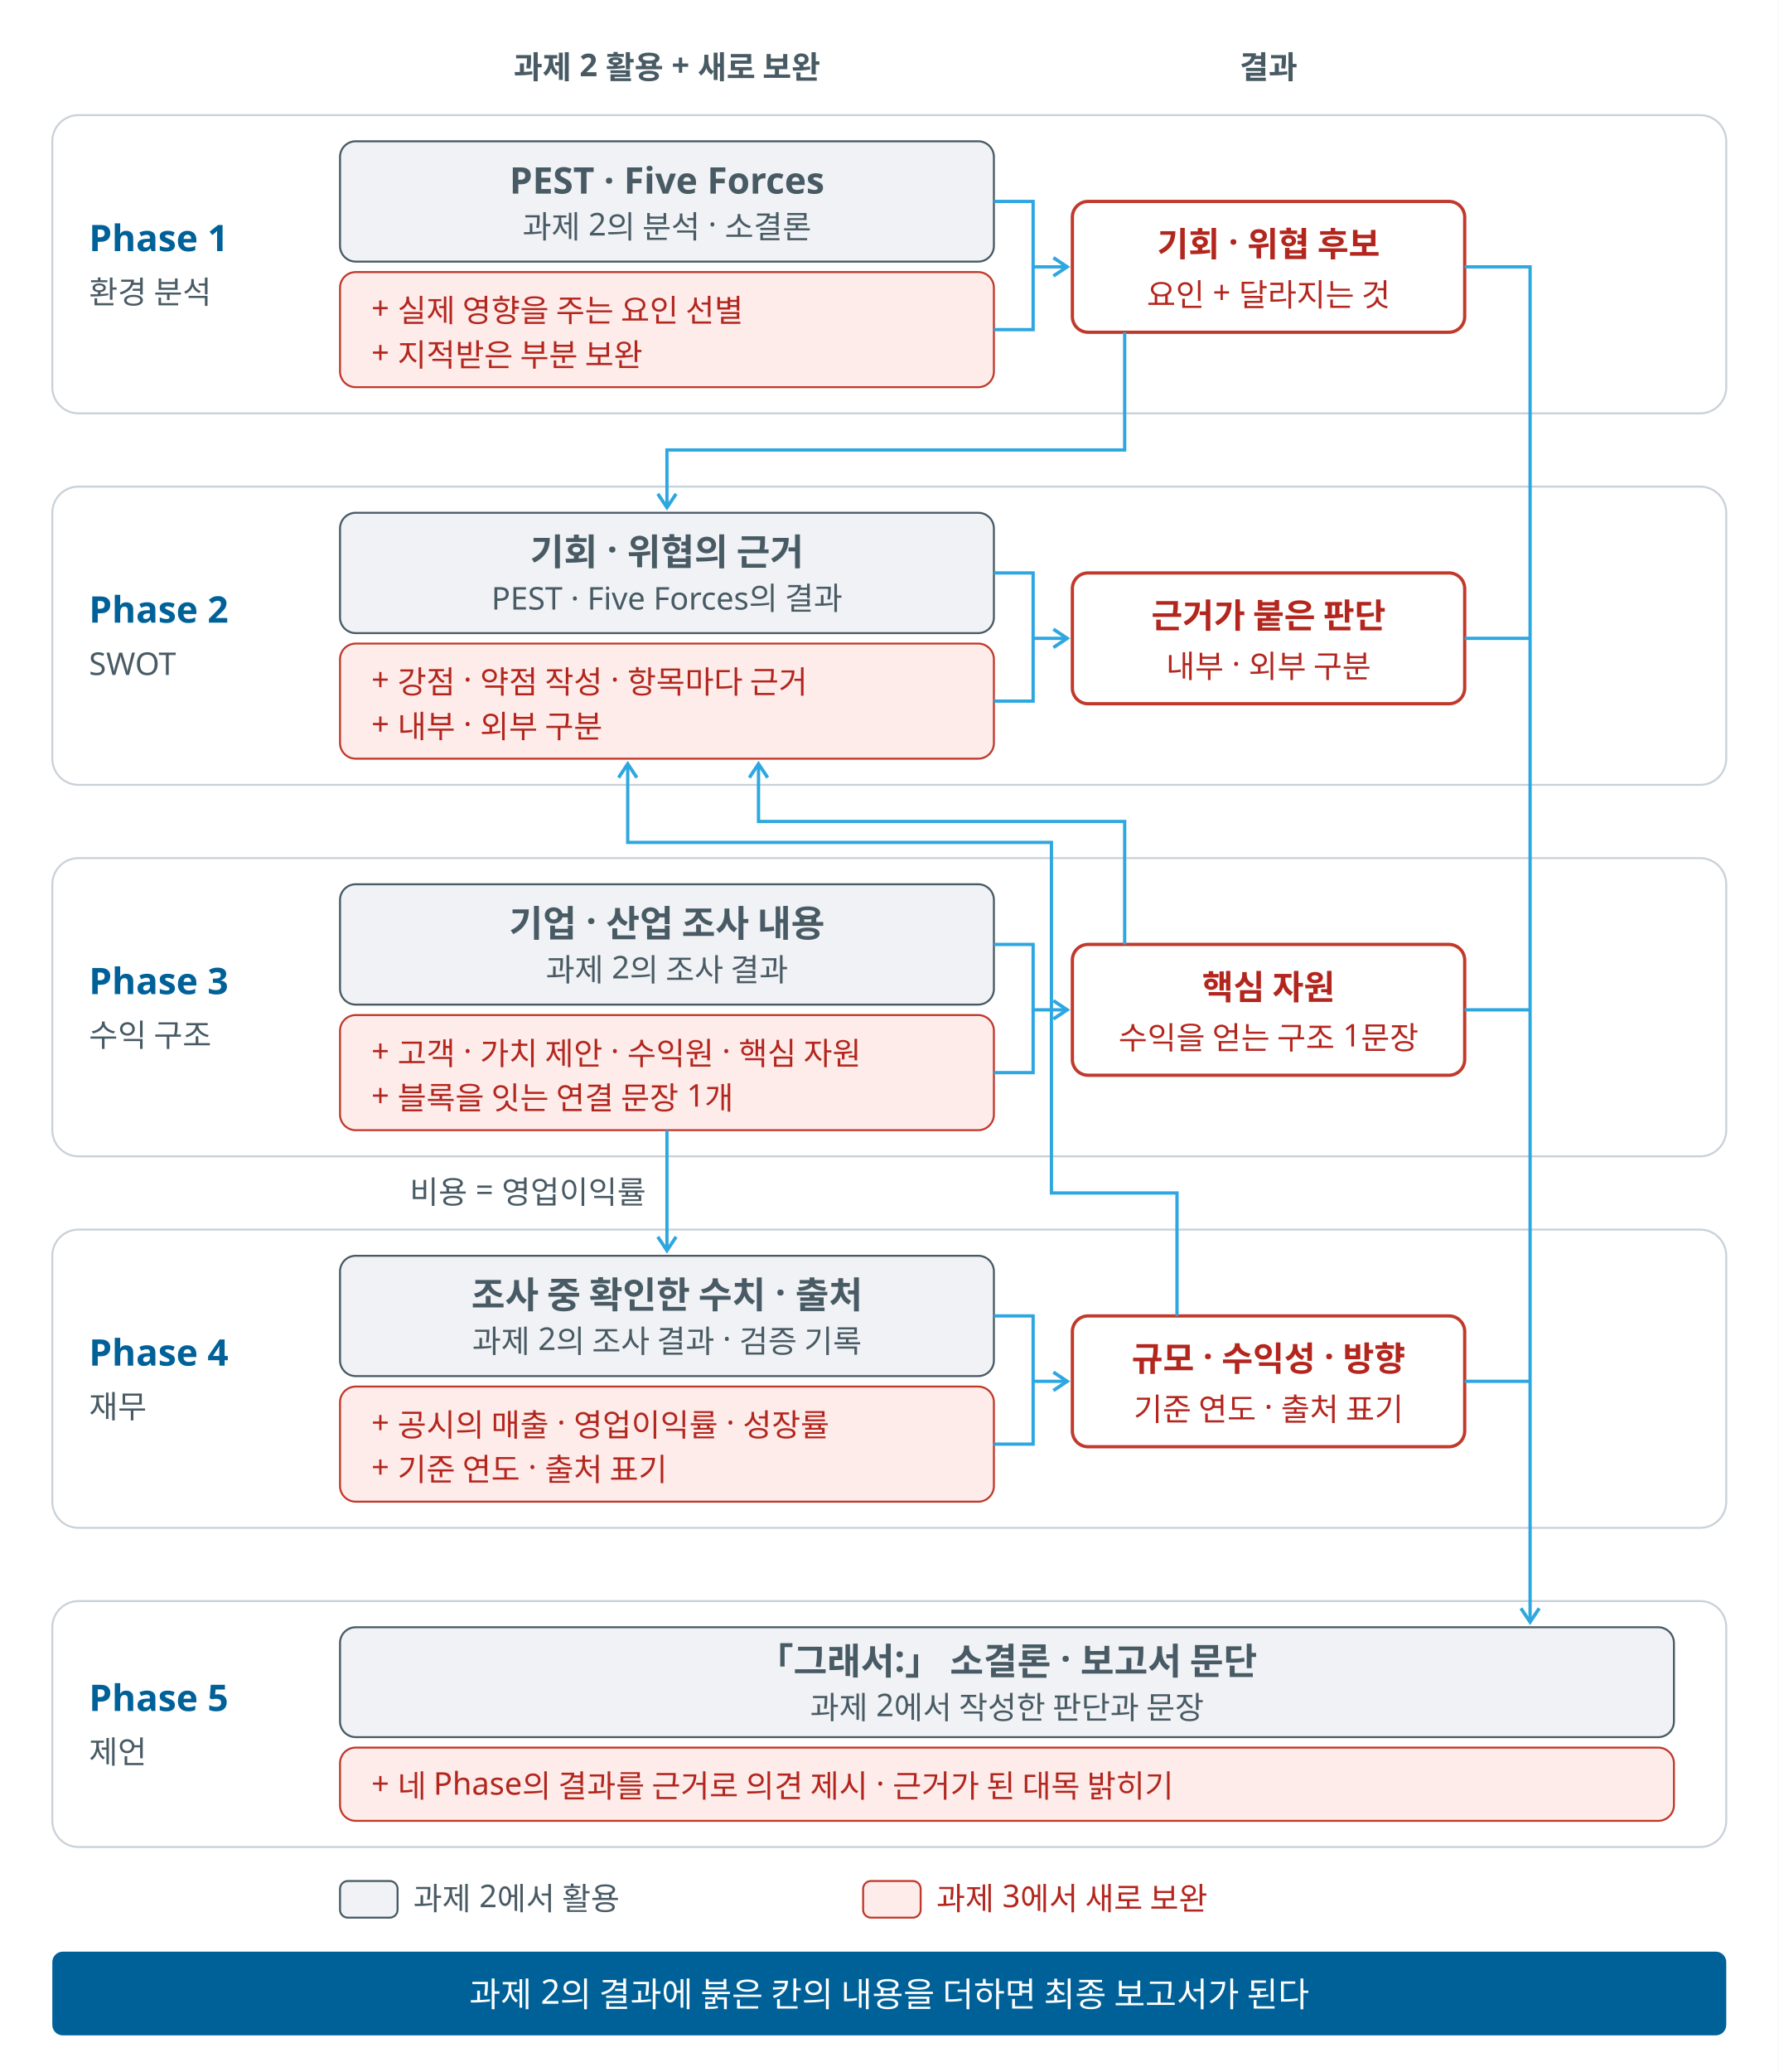
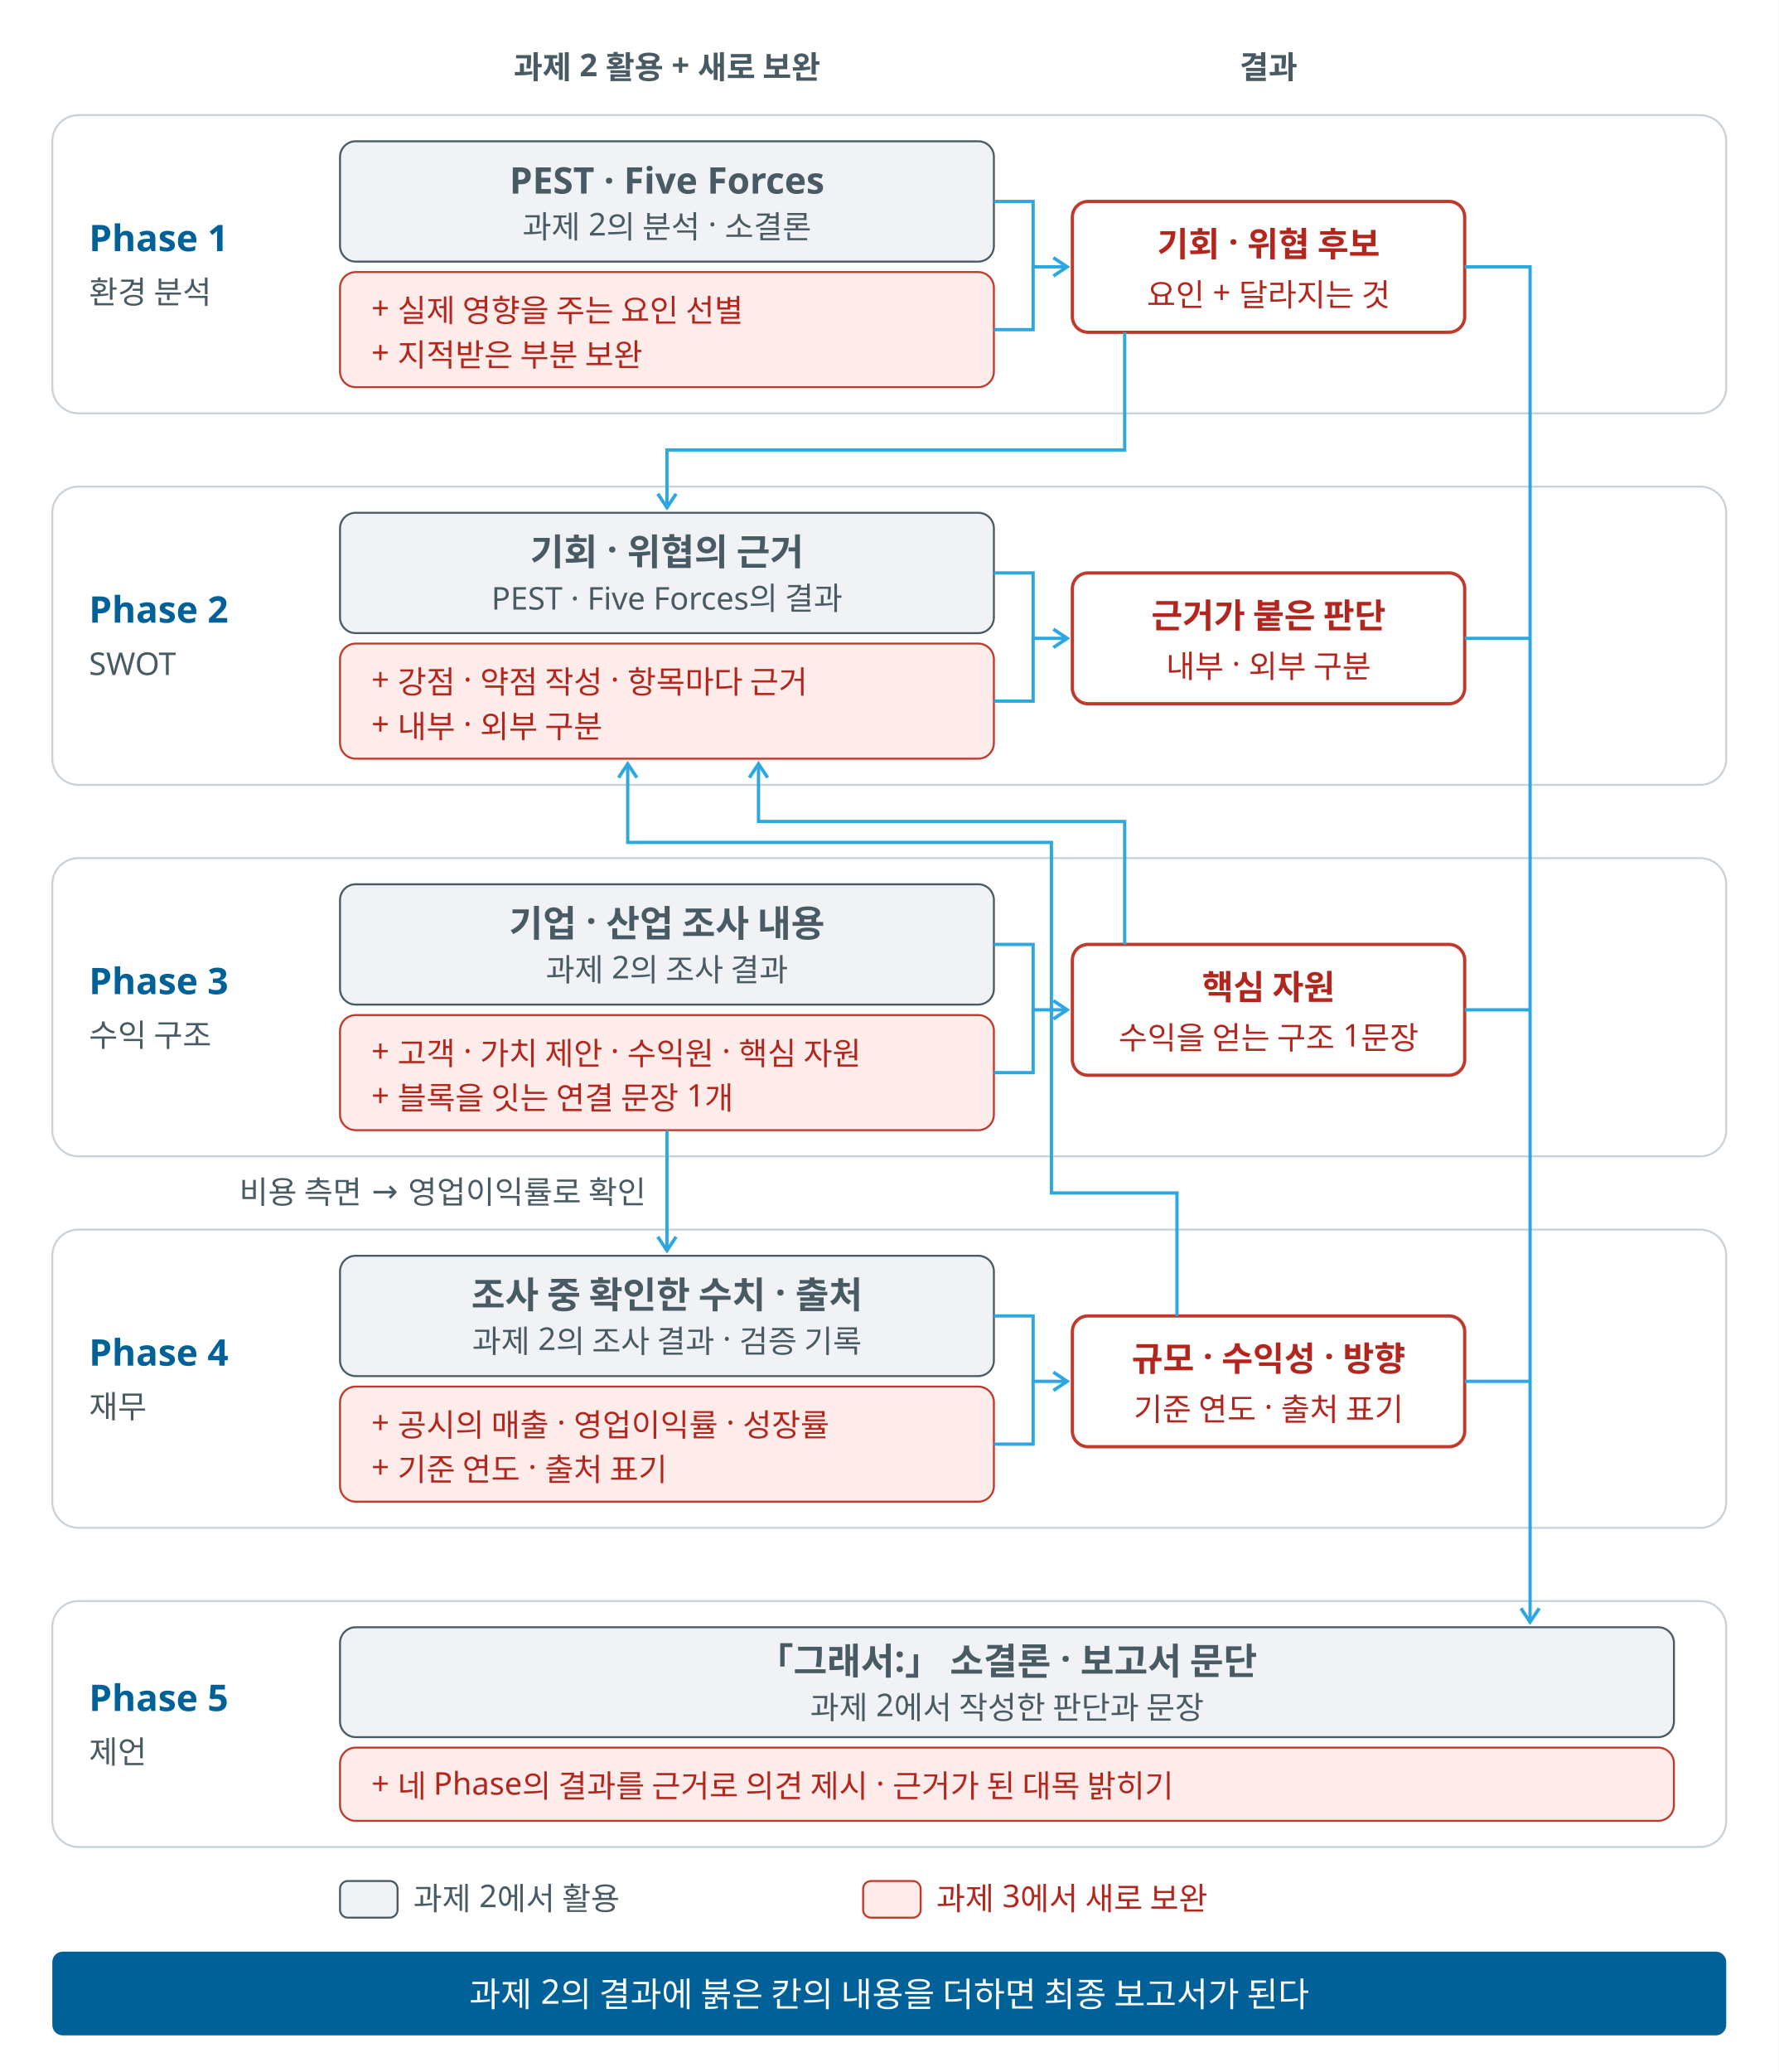
<svg xmlns="http://www.w3.org/2000/svg" viewBox="0 0 680 792" role="img" font-family="'Malgun Gothic','Apple SD Gothic Neo','Noto Sans KR',sans-serif">
  <defs>
    <marker id="m1" viewBox="0 0 10 10" refX="8" refY="5" markerWidth="7" markerHeight="7" orient="auto">
      <path d="M2 1L8 5L2 9" fill="none" stroke="#2EA7E0" stroke-width="1.5" />
    </marker>
  </defs>
  <rect width="680" height="792" fill="#FFFFFF" />
  <g font-size="12" font-weight="700" fill="#485A64" text-anchor="middle">
    <text x="255" y="30">과제 2 활용 + 새로 보완</text>
    <text x="485" y="30">결과</text>
  </g>
  <g transform="translate(0,24)">
    <g fill="none" stroke="#C9D1D9" stroke-width="0.75">
      <rect x="20" y="20" width="640" height="114" rx="10" />
      <rect x="20" y="162" width="640" height="114" rx="10" />
      <rect x="20" y="304" width="640" height="114" rx="10" />
      <rect x="20" y="446" width="640" height="114" rx="10" />
      <rect x="20" y="588" width="640" height="94" rx="10" />
    </g>
    <g font-size="14" font-weight="700" fill="#006199">
      <text x="34" y="72">Phase 1</text>
      <text x="34" y="214">Phase 2</text>
      <text x="34" y="356">Phase 3</text>
      <text x="34" y="498">Phase 4</text>
      <text x="34" y="630">Phase 5</text>
    </g>
    <g font-size="12" fill="#485A64">
      <text x="34" y="92">환경 분석</text>
      <text x="34" y="234">SWOT</text>
      <text x="34" y="376">수익 구조</text>
      <text x="34" y="518">재무</text>
      <text x="34" y="650">제언</text>
    </g>
    <g fill="#F0F2F5" stroke="#485A64" stroke-width="0.75">
      <rect x="130" y="30" width="250" height="46" rx="6" />
      <rect x="130" y="172" width="250" height="46" rx="6" />
      <rect x="130" y="314" width="250" height="46" rx="6" />
      <rect x="130" y="456" width="250" height="46" rx="6" />
      <rect x="130" y="598" width="510" height="42" rx="6" />
    </g>
    <g font-size="14" font-weight="700" fill="#485A64" text-anchor="middle">
      <text x="255" y="50">PEST · Five Forces</text>
      <text x="255" y="192">기회 · 위협의 근거</text>
      <text x="255" y="334">기업 · 산업 조사 내용</text>
      <text x="255" y="476">조사 중 확인한 수치 · 출처</text>
      <text x="385" y="616">「그래서:」 소결론 · 보고서 문단</text>
    </g>
    <g font-size="12" fill="#485A64" text-anchor="middle">
      <text x="255" y="67">과제 2의 분석 · 소결론</text>
      <text x="255" y="209">PEST · Five Forces의 결과</text>
      <text x="255" y="351">과제 2의 조사 결과</text>
      <text x="255" y="493">과제 2의 조사 결과 · 검증 기록</text>
      <text x="385" y="633">과제 2에서 작성한 판단과 문장</text>
    </g>
    <g fill="#FDECEA" stroke="#C0392B" stroke-width="0.75">
      <rect x="130" y="80" width="250" height="44" rx="6" />
      <rect x="130" y="222" width="250" height="44" rx="6" />
      <rect x="130" y="364" width="250" height="44" rx="6" />
      <rect x="130" y="506" width="250" height="44" rx="6" />
      <rect x="130" y="644" width="510" height="28" rx="6" />
    </g>
    <g font-size="12" fill="#B3261E">
      <text x="142" y="98">+ 실제 영향을 주는 요인 선별</text>
      <text x="142" y="115">+ 지적받은 부분 보완</text>
      <text x="142" y="240">+ 강점 · 약점 작성 · 항목마다 근거</text>
      <text x="142" y="257">+ 내부 · 외부 구분</text>
      <text x="142" y="382">+ 고객 · 가치 제안 · 수익원 · 핵심 자원</text>
      <text x="142" y="399">+ 블록을 잇는 연결 문장 1개</text>
      <text x="142" y="524">+ 공시의 매출 · 영업이익률 · 성장률</text>
      <text x="142" y="541">+ 기준 연도 · 출처 표기</text>
      <text x="142" y="662">+ 네 Phase의 결과를 근거로 의견 제시 · 근거가 된 대목 밝히기</text>
    </g>
    <g fill="#FFFFFF" stroke="#C0392B" stroke-width="1.25">
      <rect x="410" y="53" width="150" height="50" rx="6" />
      <rect x="410" y="195" width="150" height="50" rx="6" />
      <rect x="410" y="337" width="150" height="50" rx="6" />
      <rect x="410" y="479" width="150" height="50" rx="6" />
    </g>
    <g font-size="13" font-weight="700" fill="#B3261E" text-anchor="middle">
      <text x="485" y="74">기회 · 위협 후보</text>
      <text x="485" y="216">근거가 붙은 판단</text>
      <text x="485" y="358">핵심 자원</text>
      <text x="485" y="500">규모 · 수익성 · 방향</text>
    </g>
    <g font-size="12" fill="#B3261E" text-anchor="middle">
      <text x="485" y="93">요인 + 달라지는 것</text>
      <text x="485" y="235">내부 · 외부 구분</text>
      <text x="485" y="377">수익을 얻는 구조 1문장</text>
      <text x="485" y="519">기준 연도 · 출처 표기</text>
    </g>
    <g fill="none" stroke="#2EA7E0" stroke-width="1.25">
      <path d="M380 53H395V78" />
      <path d="M380 102H395V78H408" marker-end="url(#m1)" />
      <path d="M380 195H395V220" />
      <path d="M380 244H395V220H408" marker-end="url(#m1)" />
      <path d="M380 337H395V362" />
      <path d="M380 386H395V362H408" marker-end="url(#m1)" />
      <path d="M380 479H395V504" />
      <path d="M380 528H395V504H408" marker-end="url(#m1)" />
      <path d="M430 103V148H255V170" marker-end="url(#m1)" />
      <path d="M430 337V290H290V268" marker-end="url(#m1)" />
      <path d="M450 479V432H402V298H240V268" marker-end="url(#m1)" />
      <line x1="255" y1="408" x2="255" y2="454" marker-end="url(#m1)" />
      <path d="M560 78H585V596" marker-end="url(#m1)" />
      <line x1="560" y1="220" x2="585" y2="220" />
      <line x1="560" y1="362" x2="585" y2="362" />
      <line x1="560" y1="504" x2="585" y2="504" />
    </g>
-     <text x="247" y="436" text-anchor="end" font-size="12" fill="#485A64">비용 = 영업이익률</text>
+     <text x="247" y="436" text-anchor="end" font-size="12" fill="#485A64">비용 측면 → 영업이익률로 확인</text>
    <rect x="130" y="695" width="22" height="14" rx="3" fill="#F0F2F5" stroke="#485A64" stroke-width="0.75" />
    <text x="158" y="706" font-size="12" fill="#485A64">과제 2에서 활용</text>
    <rect x="330" y="695" width="22" height="14" rx="3" fill="#FDECEA" stroke="#C0392B" stroke-width="0.75" />
    <text x="358" y="706" font-size="12" fill="#B3261E">과제 3에서 새로 보완</text>
    <rect x="20" y="722" width="640" height="32" rx="4" fill="#006199" />
    <text x="340" y="743" text-anchor="middle" font-size="13" fill="#FFFFFF">과제 2의 결과에 붉은 칸의 내용을 더하면 최종 보고서가 된다</text>
  </g>
</svg>
